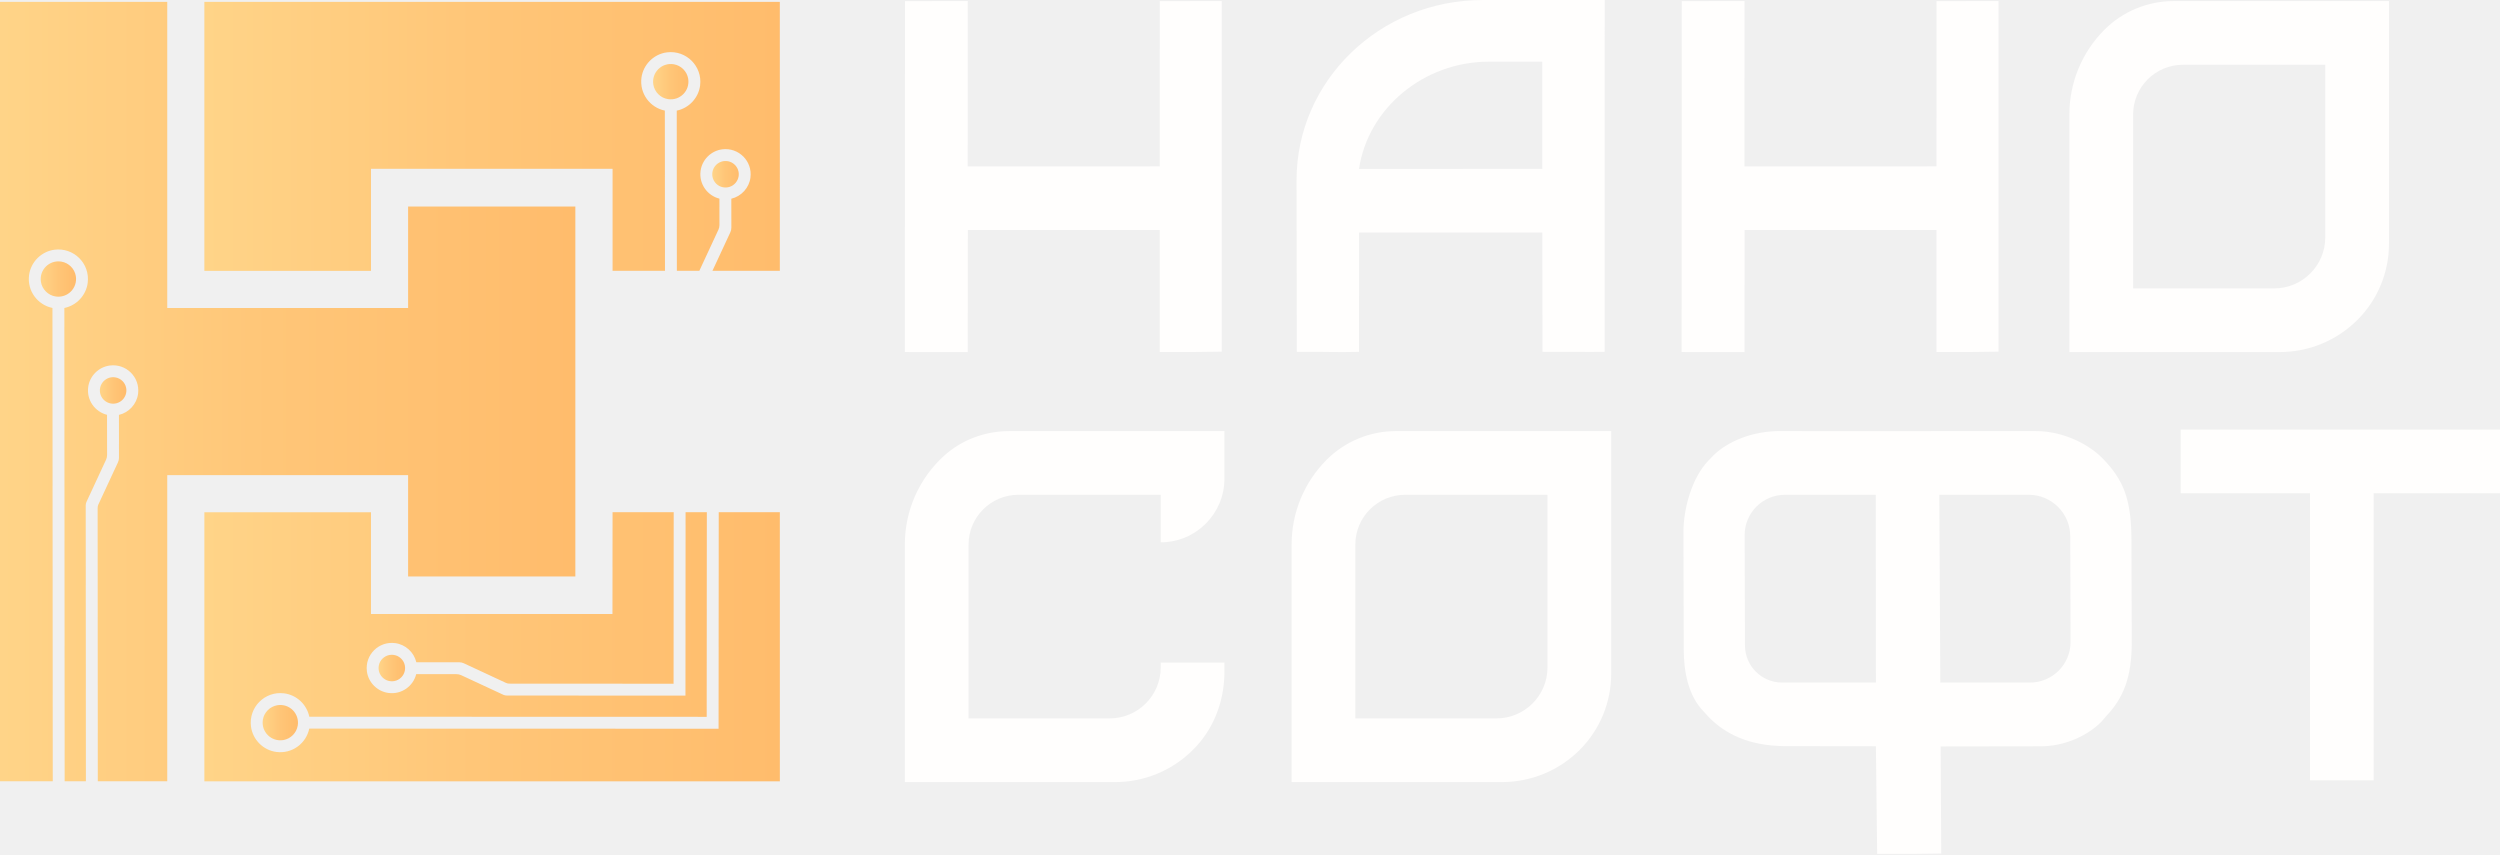
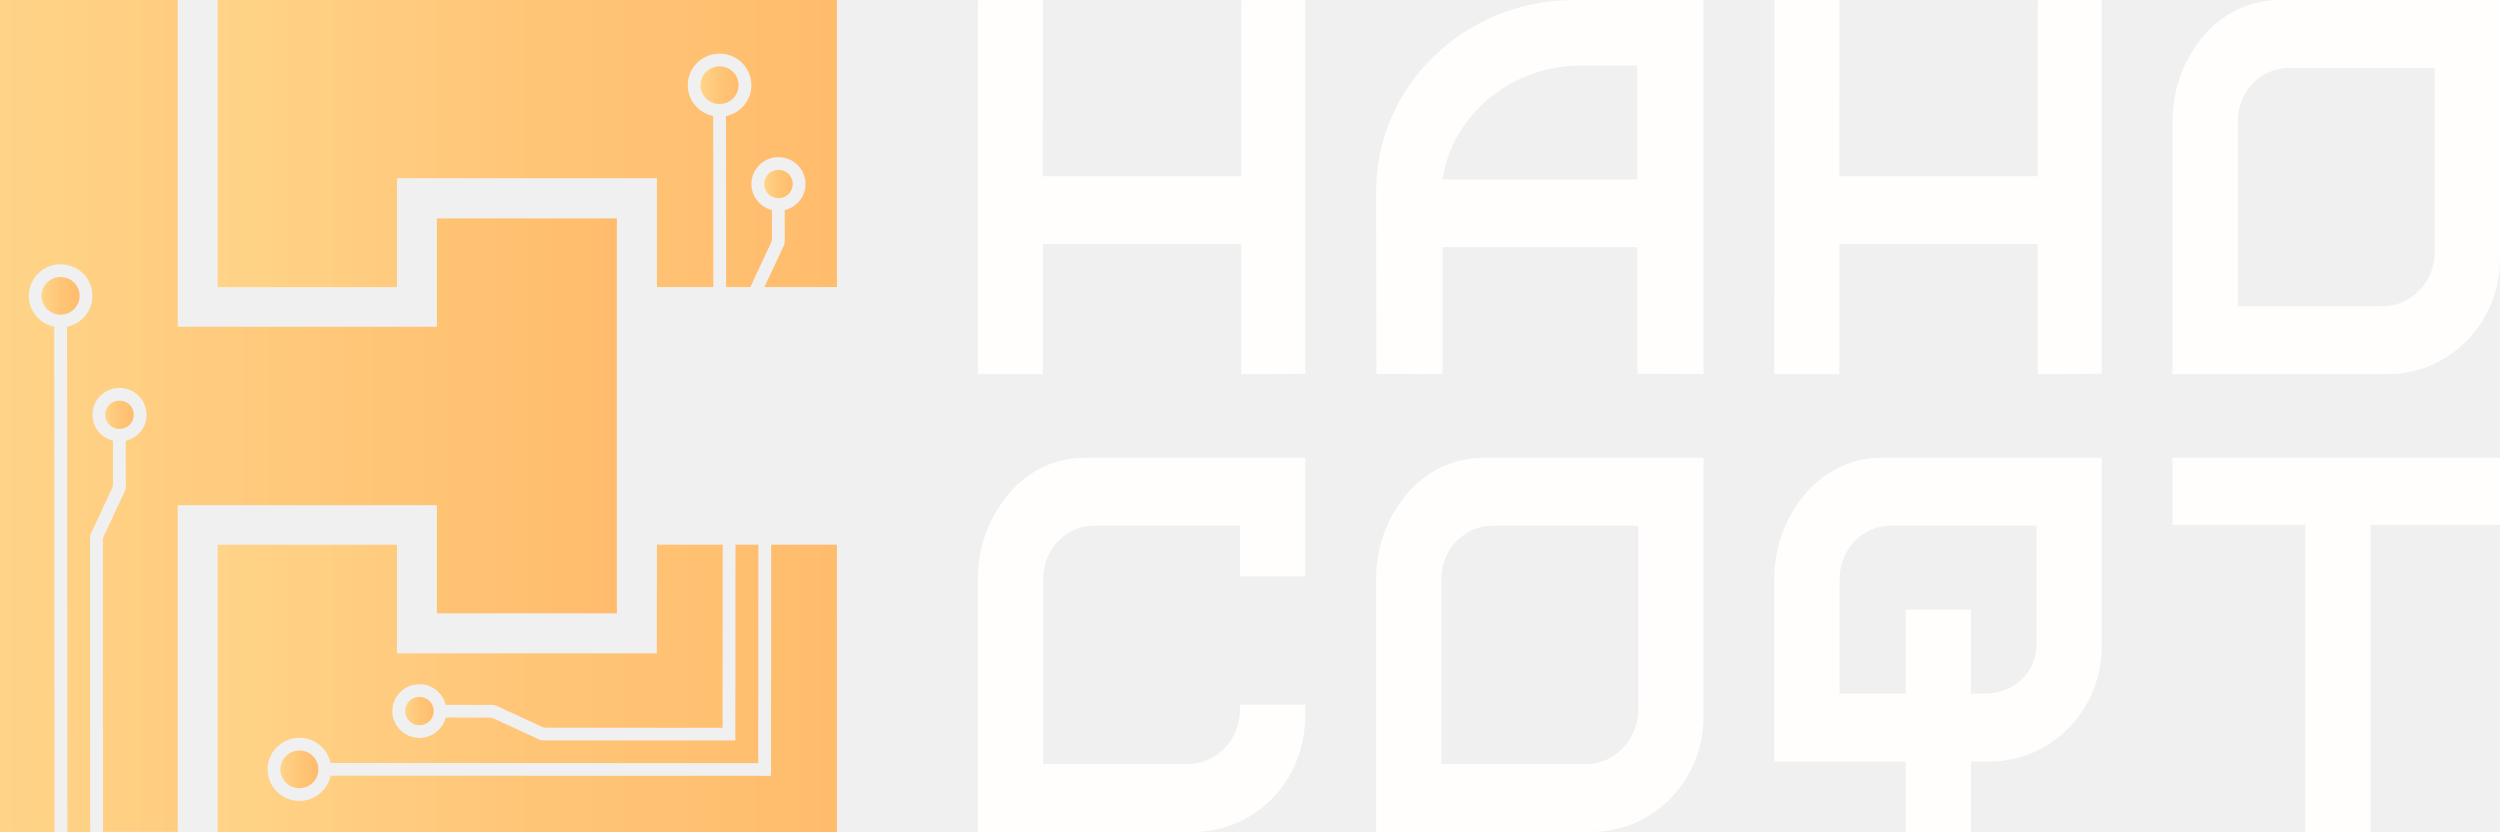
- <svg xmlns="http://www.w3.org/2000/svg" width="603" height="206" viewBox="0 0 603 206" fill="none">
-   <path d="M507.318 110.734L506.233 109.69C502.052 106.075 496.354 103.979 491.073 103.979H467.76L453.534 103.996V103.991L429.894 103.979C422.636 103.825 416.747 106.573 413.472 109.65L412.026 111.136C408.069 115.285 406.044 122.656 406.044 128.388L406.122 156.769C406.122 161.815 407.163 167.853 410.961 171.648L412.046 172.853C416.083 177.053 421.812 179.843 430.252 179.964L452.468 179.993L452.771 205.951C461.247 205.951 461.444 206.004 468.224 205.872L468.085 180.042L491.975 180.005C498.012 180.084 503.7 177.367 506.995 173.938L507.899 172.853C512.218 168.36 514.169 163.334 514.182 154.922L514.104 130.027C514.068 120.133 512 115.644 507.317 110.733L507.318 110.734ZM452.44 119.339L452.469 164.635H429.848C424.899 164.635 420.886 160.624 420.886 155.676L420.809 129.06C420.809 123.691 425.164 119.34 430.535 119.34H452.441L452.44 119.339ZM489.621 164.635H468.003L467.76 119.34H489.32C494.856 119.34 499.343 123.825 499.343 129.357L499.42 154.842C499.42 160.25 495.034 164.636 489.622 164.636L489.621 164.635Z" fill="#FFFEFD" />
-   <path d="M525.975 103.626V118.974H557.172V188.221H572.528V118.974H603V103.626H525.975Z" fill="#FFFEFD" />
-   <path d="M319.993 110.89C314.581 116.299 311.54 123.636 311.54 131.286V188.638H362.275C369.305 188.638 376.047 185.847 381.017 180.879C385.886 176.012 388.622 169.412 388.622 162.529V103.979H336.687C330.425 103.979 324.42 106.464 319.993 110.89ZM373.255 119.339V160.974C373.255 167.769 367.743 173.279 360.942 173.279H326.908V131.352C326.908 124.717 332.29 119.339 338.928 119.339H373.255Z" fill="#FFFEFD" />
-   <path d="M227.573 110.055C221.617 115.53 218.25 123.236 218.25 131.287V188.638H268.984C272.498 188.638 275.944 187.941 279.13 186.622C283.136 184.962 286.732 182.323 289.557 178.853C293.41 174.119 295.332 168.102 295.332 161.999V159.816H279.964V160.974C279.964 167.769 274.452 173.279 267.651 173.279H233.618V131.353C233.618 124.718 239 119.34 245.638 119.34H279.964V130.806C288.451 130.806 295.332 123.928 295.332 115.446V103.98H243.427C237.573 103.98 231.882 106.097 227.574 110.056L227.573 110.055Z" fill="#FFFEFD" />
-   <path d="M357.595 0.008C332.786 0.016 312.689 19.512 312.729 43.535L312.795 84.863C321.28 84.823 321.337 85.002 327.788 84.87L327.812 56.084H372.006L372.048 84.862C380.535 84.822 380.576 84.919 387.042 84.869L387.055 -0.001L357.595 0.007V0.008ZM327.796 40.748C329.949 26.13 343.401 14.877 359.108 14.877H372.002L371.996 40.732L327.796 40.748Z" fill="#FFFEFD" />
-   <path d="M279.743 0.279L279.723 34.842V40.127L233.408 40.143L233.422 0.25C224.948 0.25 227.171 0.277 218.286 0.277L218.249 84.91C223.898 84.91 228.954 84.913 233.418 84.918L233.444 55.479H279.722V84.91C288.21 84.91 288.313 84.918 294.682 84.819L294.684 0.251C286.196 0.251 286.653 0.279 279.741 0.279H279.743Z" fill="#FFFEFD" />
-   <path d="M467.101 0.279L467.081 34.842V40.127L420.766 40.143L420.78 0.25C412.306 0.25 414.529 0.277 405.644 0.277L405.606 84.91C411.256 84.91 416.312 84.913 420.776 84.918L420.802 55.479H467.08V84.91C475.567 84.91 475.671 84.918 482.039 84.819L482.042 0.251C473.554 0.251 474.011 0.279 467.099 0.279H467.101Z" fill="#FFFEFD" />
-   <path d="M507.592 7.171C502.179 12.58 499.138 19.917 499.138 27.567V84.919H549.874C556.903 84.919 563.645 82.128 568.616 77.159C573.486 72.293 576.221 65.692 576.221 58.81V0.259H524.285C518.023 0.259 512.019 2.745 507.591 7.171H507.592ZM560.853 15.619V57.254C560.853 64.05 555.341 69.56 548.541 69.56H514.507V27.633C514.507 20.998 519.888 15.619 526.527 15.619H560.853Z" fill="#FFFEFD" />
-   <path d="M174.372 45.166C173.114 44.926 172.099 43.918 171.855 42.66C171.425 40.413 173.367 38.467 175.62 38.897C176.873 39.137 177.887 40.145 178.131 41.403C178.561 43.65 176.619 45.596 174.371 45.166H174.372Z" fill="url(#paint0_linear_319_251)" />
-   <path d="M161.067 23.9C159.302 23.613 157.881 22.188 157.584 20.428C157.101 17.516 159.593 15.021 162.507 15.499C164.273 15.79 165.698 17.21 165.99 18.974C166.473 21.887 163.981 24.382 161.067 23.899V23.9Z" fill="url(#paint1_linear_319_251)" />
-   <path d="M176.16 56.024C176.323 55.674 176.404 55.297 176.404 54.915L176.394 47.93C178.81 47.361 180.695 45.31 181.011 42.819C181.513 38.855 178.16 35.513 174.199 36.02C171.496 36.364 169.314 38.545 168.975 41.246C168.573 44.421 170.649 47.194 173.525 47.912L173.534 54.285C173.534 54.667 173.453 55.045 173.291 55.389L168.679 65.32H163.26L163.231 26.683C166.168 26.085 168.483 23.628 168.866 20.625C169.454 15.969 165.512 12.038 160.853 12.631C157.677 13.037 155.118 15.604 154.716 18.779C154.233 22.618 156.826 25.956 160.36 26.677L160.394 65.319H147.75V40.772H147.726V40.719H89.483V65.338H49.294V0.452H188.092L188.098 65.319H171.842L176.162 56.024H176.16Z" fill="url(#paint2_linear_319_251)" />
-   <path d="M97.648 161.755C97.409 163.012 96.395 164.027 95.137 164.265C92.889 164.695 90.942 162.749 91.372 160.502C91.616 159.249 92.63 158.236 93.883 157.997C96.132 157.567 98.079 159.508 97.648 161.755Z" fill="url(#paint3_linear_319_251)" />
-   <path d="M71.81 175.028C71.519 176.792 70.098 178.212 68.332 178.503C65.418 178.986 62.926 176.49 63.405 173.579C63.697 171.815 65.123 170.394 66.888 170.103C69.802 169.62 72.294 172.116 71.811 175.028H71.81Z" fill="url(#paint4_linear_319_251)" />
-   <path d="M188.101 188.454H49.292V123.553H89.482V148.091H147.725L147.749 123.54H162.494L162.465 164.916L122.85 164.892C122.568 164.892 122.29 164.829 122.032 164.71L111.862 159.981C111.512 159.818 111.135 159.738 110.752 159.738L100.415 159.732C99.846 157.318 97.798 155.434 95.301 155.118C91.341 154.611 87.991 157.959 88.493 161.922C88.838 164.619 91.019 166.799 93.722 167.143C96.894 167.55 99.673 165.48 100.392 162.601L110.118 162.607C110.5 162.607 110.878 162.688 111.227 162.85L121.402 167.579C121.656 167.698 121.933 167.761 122.215 167.761L165.332 167.785V167.776L165.361 123.54H170.489L170.455 172.901L74.602 172.873C74.004 169.932 71.55 167.618 68.545 167.235C63.886 166.642 59.944 170.578 60.537 175.234C60.938 178.409 63.508 180.972 66.679 181.373C70.52 181.861 73.865 179.274 74.591 175.741L173.311 175.77V175.765H173.32L173.359 123.54H188.098L188.102 188.454H188.101Z" fill="url(#paint5_linear_319_251)" />
-   <path d="M13.361 71.501C11.596 71.214 10.171 69.79 9.879 68.025C9.395 65.118 11.888 62.622 14.802 63.101C16.567 63.392 17.992 64.812 18.284 66.577C18.768 69.489 16.275 71.984 13.361 71.501Z" fill="url(#paint6_linear_319_251)" />
-   <path d="M26.665 97.309C25.407 97.07 24.392 96.062 24.148 94.803C23.718 92.556 25.66 90.611 27.909 91.041C29.166 91.28 30.182 92.288 30.425 93.546C30.855 95.794 28.913 97.739 26.665 97.309Z" fill="url(#paint7_linear_319_251)" />
-   <path d="M138.774 49.808V139.049H98.432V114.607H40.342V188.438H23.589L23.551 122.501C23.551 122.219 23.608 121.942 23.728 121.683L28.454 111.514C28.617 111.164 28.698 110.787 28.698 110.405L28.689 100.073C31.105 99.504 32.989 97.453 33.305 94.962C33.803 90.999 30.454 87.656 26.493 88.163C23.79 88.508 21.608 90.688 21.269 93.39C20.868 96.565 22.944 99.337 25.818 100.055L25.828 109.776C25.828 110.158 25.742 110.536 25.584 110.88L20.857 121.054C20.737 121.313 20.675 121.59 20.675 121.872L20.718 188.44H15.595L15.523 74.284C18.46 73.687 20.776 71.229 21.154 68.227C21.747 63.57 17.805 59.639 13.145 60.232C9.969 60.639 7.41 63.206 7.008 66.381C6.52 70.22 9.118 73.558 12.653 74.279L12.725 188.439H0V0.452H40.342V74.283H98.432V49.808H138.774Z" fill="url(#paint8_linear_319_251)" />
+ <svg xmlns="http://www.w3.org/2000/svg" width="610" height="203" viewBox="0 0 610 203" fill="none">
+   <g clip-path="url(#clip0_2717_39)">
+     <path d="M530.105 111.704V128.073H562.465V203H578.393V128.073H609.999V111.704H530.105Z" fill="#FFFEFD" />
+     <path d="M344.531 119.157C338.921 124.99 335.77 132.902 335.77 141.152V203H388.356C395.641 203 402.629 199.991 407.781 194.633C412.828 189.385 415.663 182.267 415.663 174.845V111.704H361.834C355.344 111.704 349.12 114.384 344.531 119.157ZM399.736 128.268V173.167C399.736 180.495 394.022 186.437 386.974 186.437H351.698V141.223C351.698 134.068 357.276 128.268 364.157 128.268H399.736Z" fill="#FFFEFD" />
+     <path fill-rule="evenodd" clip-rule="evenodd" d="M432.938 141.152C432.938 132.902 436.089 124.99 441.699 119.157C446.288 114.384 452.511 111.704 459.002 111.704H512.831V157.659C512.831 165.082 509.996 172.2 504.949 177.447C499.797 182.806 492.809 185.815 485.524 185.815H480.903V203H464.975V185.815H432.938V141.152ZM496.904 157.056V128.268H480.903H464.975H461.325C454.444 128.268 448.866 134.068 448.866 141.223V169.252H464.975V148.76H480.903V169.252H484.142C491.19 169.252 496.904 164.384 496.904 157.056Z" fill="#FFFEFD" />
+     <path d="M248.265 118.256C242.092 124.16 238.602 132.47 238.602 141.153V203H291.186C294.828 203 298.4 202.249 301.702 200.826C305.855 199.036 309.582 196.19 312.51 192.448C316.503 187.343 318.495 180.854 318.495 174.272V171.918H302.566V173.167C302.566 180.495 296.853 186.437 289.805 186.437H254.53V141.224C254.53 134.069 260.108 128.268 266.989 128.268H302.566V140.633H318.495V124.069V111.704H264.697C258.63 111.704 252.732 113.987 248.266 118.257L248.265 118.256Z" fill="#FFFEFD" />
+     <path d="M383.997 0.01C357.329 0.018 335.727 20.978 335.77 46.804L335.841 91.235C344.961 91.193 345.023 91.385 351.957 91.243L351.983 60.296H399.487L399.532 91.234C408.655 91.192 408.699 91.295 415.65 91.242L415.663 0L383.997 0.009V0.01ZM351.966 43.808C354.28 28.093 368.739 15.995 385.623 15.995H399.483L399.476 43.791L351.966 43.808Z" fill="#FFFEFD" />
+     <path d="M302.879 0.031L302.858 37.301V42.999L254.447 43.016L254.462 0C245.605 0 247.928 0.03 238.64 0.03L238.602 91.288C244.506 91.288 249.791 91.291 254.457 91.296L254.485 59.553H302.857V91.288C311.728 91.288 311.837 91.296 318.493 91.19L318.495 0.001C309.624 0.001 310.101 0.031 302.877 0.031H302.879Z" fill="#FFFEFD" />
+     <path d="M497.215 0.031L497.194 37.301V42.999L448.783 43.016L448.798 0C439.94 0 442.264 0.03 432.976 0.03L432.938 91.288C438.842 91.288 444.127 91.291 448.793 91.296L448.821 59.553H497.193V91.288C506.064 91.288 506.173 91.296 512.829 91.19L512.831 0.001C503.96 0.001 504.437 0.031 497.213 0.031H497.215Z" fill="#FFFEFD" />
+     <path d="M538.868 7.453C533.258 13.286 530.106 21.198 530.106 29.448V91.296H582.692C589.978 91.296 596.966 88.287 602.118 82.929C607.166 77.681 610 70.563 610 63.141V0H556.17C549.68 0 543.457 2.68 538.867 7.453H538.868ZM594.072 16.564V61.463C594.072 68.791 588.359 74.733 581.311 74.733H546.035V29.519C546.035 22.364 551.613 16.564 558.494 16.564H594.072Z" fill="#FFFEFD" />
+     <path d="M189.269 48.281C187.9 48.022 186.795 46.934 186.529 45.575C186.061 43.148 188.175 41.048 190.627 41.512C191.992 41.771 193.096 42.859 193.361 44.218C193.829 46.644 191.715 48.745 189.268 48.281H189.269Z" fill="url(#paint0_linear_2717_39)" />
+     <path d="M174.787 25.318C172.865 25.008 171.318 23.47 170.995 21.57C170.469 18.425 173.182 15.731 176.354 16.247C178.276 16.561 179.827 18.095 180.145 20C180.671 23.144 177.959 25.838 174.787 25.317V25.318Z" fill="url(#paint1_linear_2717_39)" />
+     <path d="M191.216 60.005C191.394 59.627 191.481 59.22 191.481 58.808L191.471 51.265C194.101 50.651 196.153 48.436 196.496 45.747C197.043 41.467 193.393 37.858 189.081 38.405C186.139 38.777 183.764 41.132 183.395 44.049C182.958 47.477 185.217 50.47 188.348 51.246L188.358 58.127C188.358 58.54 188.269 58.948 188.093 59.32L183.073 70.043H177.173L177.142 28.323C180.339 27.678 182.86 25.024 183.276 21.782C183.916 16.755 179.625 12.51 174.554 13.15C171.096 13.589 168.31 16.361 167.873 19.789C167.347 23.934 170.17 27.539 174.018 28.317L174.054 70.041H160.291V43.536H160.264V43.479H96.864V70.062H53.116V0H204.205L204.211 70.041H186.516L191.218 60.005H191.216Z" fill="url(#paint2_linear_2717_39)" />
+     <path d="M105.753 174.171C105.492 175.529 104.388 176.624 103.019 176.881C100.571 177.346 98.453 175.245 98.921 172.819C99.186 171.466 100.29 170.371 101.654 170.113C104.102 169.649 106.221 171.745 105.753 174.171Z" fill="url(#paint3_linear_2717_39)" />
+     <path d="M77.627 188.503C77.309 190.408 75.763 191.941 73.841 192.256C70.669 192.777 67.956 190.082 68.478 186.938C68.795 185.033 70.347 183.5 72.269 183.185C75.441 182.664 78.154 185.359 77.628 188.503H77.627Z" fill="url(#paint4_linear_2717_39)" />
+     <path d="M204.214 203H53.115V132.922H96.863V159.417H160.263L160.29 132.907H176.34L176.308 177.585L133.186 177.558C132.879 177.558 132.577 177.491 132.295 177.362L121.225 172.256C120.844 172.08 120.433 171.993 120.017 171.993L108.764 171.987C108.145 169.38 105.915 167.346 103.198 167.005C98.886 166.457 95.24 170.072 95.787 174.352C96.162 177.263 98.537 179.618 101.479 179.989C104.931 180.429 107.957 178.193 108.739 175.085L119.326 175.091C119.742 175.091 120.154 175.179 120.534 175.354L131.61 180.459C131.886 180.589 132.188 180.656 132.495 180.656L179.429 180.682V180.672L179.461 132.907H185.043L185.006 186.207L80.666 186.176C80.015 183 77.344 180.502 74.073 180.089C69.001 179.449 64.709 183.698 65.355 188.726C65.793 192.154 68.59 194.921 72.042 195.355C76.223 195.882 79.863 193.088 80.654 189.273L188.115 189.304V189.299H188.125L188.167 132.907H204.211L204.215 203H204.214Z" fill="url(#paint5_linear_2717_39)" />
+     <path d="M14.002 76.717C12.081 76.407 10.53 74.869 10.211 72.964C9.685 69.825 12.398 67.13 15.57 67.647C17.491 67.961 19.043 69.495 19.361 71.4C19.887 74.544 17.174 77.238 14.002 76.717Z" fill="url(#paint6_linear_2717_39)" />
+     <path d="M28.483 104.584C27.114 104.326 26.009 103.237 25.744 101.879C25.276 99.453 27.39 97.352 29.838 97.816C31.207 98.075 32.312 99.163 32.577 100.522C33.045 102.948 30.931 105.049 28.483 104.584Z" fill="url(#paint7_linear_2717_39)" />
+     <path d="M150.52 53.294V149.654H106.606V123.262H43.372V202.983H25.135L25.094 131.785C25.094 131.481 25.156 131.182 25.287 130.903L30.432 119.922C30.608 119.544 30.697 119.137 30.697 118.724L30.687 107.569C33.317 106.954 35.368 104.74 35.712 102.05C36.254 97.77 32.608 94.161 28.297 94.709C25.355 95.08 22.98 97.435 22.611 100.352C22.173 103.78 24.433 106.774 27.562 107.549L27.573 118.045C27.573 118.458 27.479 118.866 27.307 119.238L22.162 130.223C22.032 130.502 21.963 130.802 21.963 131.106L22.011 202.985H16.434L16.356 79.722C19.553 79.077 22.073 76.423 22.485 73.181C23.131 68.153 18.84 63.909 13.767 64.549C10.309 64.988 7.524 67.76 7.087 71.188C6.555 75.333 9.383 78.938 13.231 79.716L13.309 202.984H-0.542V0H43.372V79.721H106.606V53.294H150.52Z" fill="url(#paint8_linear_2717_39)" />
+   </g>
  <defs>
-     <linearGradient id="paint0_linear_319_251" x1="171.795" y1="42.032" x2="178.191" y2="42.032" gradientUnits="userSpaceOnUse">
+     <linearGradient id="paint0_linear_2717_39" x1="186.464" y1="44.897" x2="193.427" y2="44.897" gradientUnits="userSpaceOnUse">
      <stop stop-color="#FFD488" />
      <stop offset="0.47" stop-color="#FFC678" />
      <stop offset="1" stop-color="#FFBC6C" />
    </linearGradient>
-     <linearGradient id="paint1_linear_319_251" x1="157.524" y1="19.7" x2="166.051" y2="19.7" gradientUnits="userSpaceOnUse">
+     <linearGradient id="paint1_linear_2717_39" x1="170.93" y1="20.783" x2="180.211" y2="20.783" gradientUnits="userSpaceOnUse">
      <stop stop-color="#FFD488" />
      <stop offset="0.47" stop-color="#FFC678" />
      <stop offset="1" stop-color="#FFBC6C" />
    </linearGradient>
-     <linearGradient id="paint2_linear_319_251" x1="49.292" y1="32.895" x2="188.095" y2="32.895" gradientUnits="userSpaceOnUse">
+     <linearGradient id="paint2_linear_2717_39" x1="53.115" y1="35.031" x2="204.208" y2="35.031" gradientUnits="userSpaceOnUse">
      <stop stop-color="#FFD488" />
      <stop offset="0.47" stop-color="#FFC678" />
      <stop offset="1" stop-color="#FFBC6C" />
    </linearGradient>
-     <linearGradient id="paint3_linear_319_251" x1="91.311" y1="161.131" x2="97.708" y2="161.131" gradientUnits="userSpaceOnUse">
+     <linearGradient id="paint3_linear_2717_39" x1="98.854" y1="173.498" x2="105.817" y2="173.498" gradientUnits="userSpaceOnUse">
      <stop stop-color="#FFD488" />
      <stop offset="0.47" stop-color="#FFC678" />
      <stop offset="1" stop-color="#FFBC6C" />
    </linearGradient>
-     <linearGradient id="paint4_linear_319_251" x1="63.346" y1="174.303" x2="71.87" y2="174.303" gradientUnits="userSpaceOnUse">
+     <linearGradient id="paint4_linear_2717_39" x1="68.413" y1="187.721" x2="77.692" y2="187.721" gradientUnits="userSpaceOnUse">
      <stop stop-color="#FFD488" />
      <stop offset="0.47" stop-color="#FFC678" />
      <stop offset="1" stop-color="#FFBC6C" />
    </linearGradient>
-     <linearGradient id="paint5_linear_319_251" x1="49.292" y1="155.996" x2="188.101" y2="155.996" gradientUnits="userSpaceOnUse">
+     <linearGradient id="paint5_linear_2717_39" x1="53.115" y1="167.953" x2="204.214" y2="167.953" gradientUnits="userSpaceOnUse">
      <stop stop-color="#FFD488" />
      <stop offset="0.47" stop-color="#FFC678" />
      <stop offset="1" stop-color="#FFBC6C" />
    </linearGradient>
-     <linearGradient id="paint6_linear_319_251" x1="9.818" y1="67.301" x2="18.344" y2="67.301" gradientUnits="userSpaceOnUse">
+     <linearGradient id="paint6_linear_2717_39" x1="10.145" y1="72.182" x2="19.426" y2="72.182" gradientUnits="userSpaceOnUse">
      <stop stop-color="#FFD488" />
      <stop offset="0.47" stop-color="#FFC678" />
      <stop offset="1" stop-color="#FFBC6C" />
    </linearGradient>
-     <linearGradient id="paint7_linear_319_251" x1="24.089" y1="94.175" x2="30.486" y2="94.175" gradientUnits="userSpaceOnUse">
+     <linearGradient id="paint7_linear_2717_39" x1="25.68" y1="101.201" x2="32.643" y2="101.201" gradientUnits="userSpaceOnUse">
      <stop stop-color="#FFD488" />
      <stop offset="0.47" stop-color="#FFC678" />
      <stop offset="1" stop-color="#FFBC6C" />
    </linearGradient>
-     <linearGradient id="paint8_linear_319_251" x1="0" y1="94.446" x2="138.774" y2="94.446" gradientUnits="userSpaceOnUse">
+     <linearGradient id="paint8_linear_2717_39" x1="-0.542" y1="101.492" x2="150.52" y2="101.492" gradientUnits="userSpaceOnUse">
      <stop stop-color="#FFD488" />
-       <stop offset="0.47" stop-color="#FFC678" />
      <stop offset="1" stop-color="#FFBC6C" />
    </linearGradient>
+     <clipPath id="clip0_2717_39">
+       <rect width="610" height="203" fill="white" />
+     </clipPath>
  </defs>
</svg>
